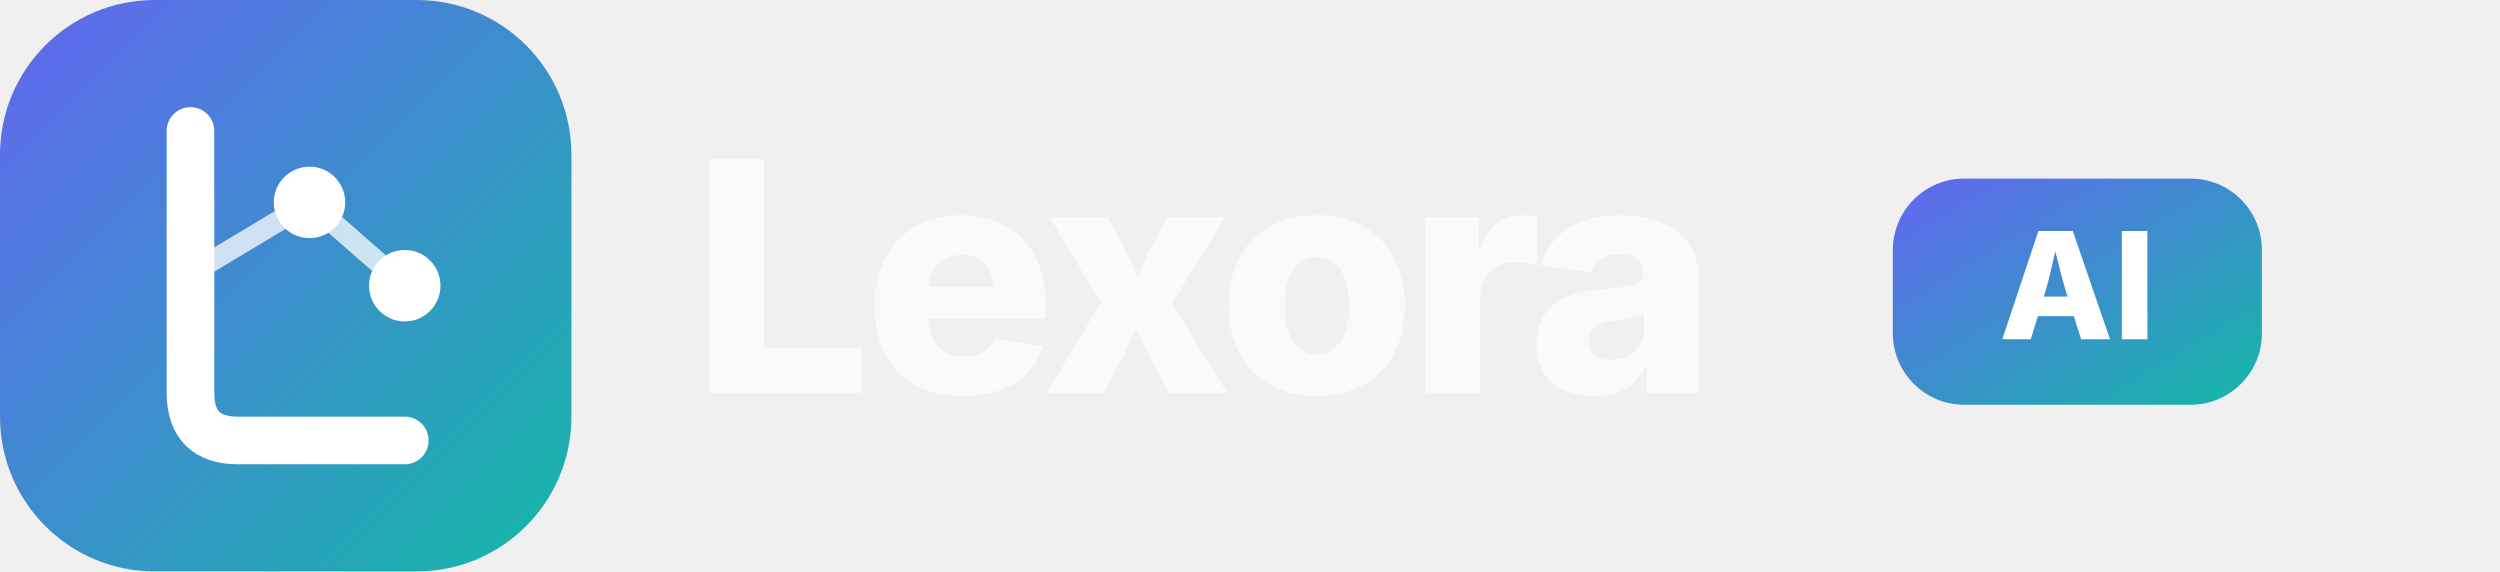
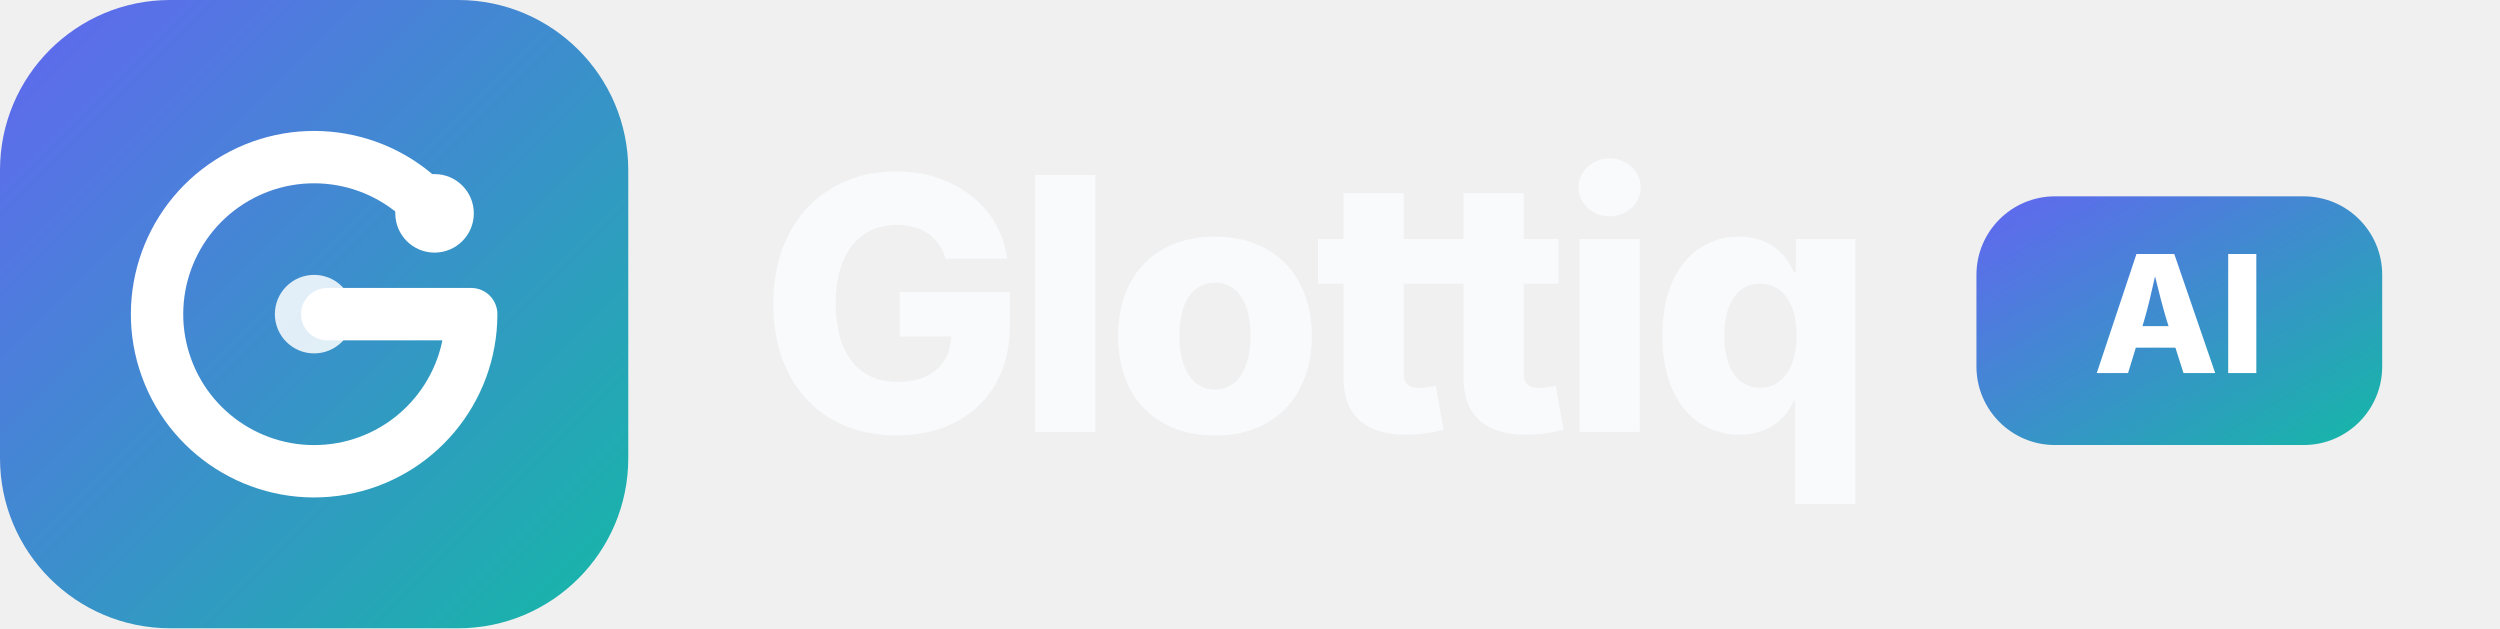
- <svg xmlns="http://www.w3.org/2000/svg" viewBox="0 0 420 96" width="420" height="96" role="img" aria-label="Lexora AI">
+ <svg xmlns="http://www.w3.org/2000/svg" viewBox="0 0 382 96" width="382" height="96" role="img" aria-label="Glottiq">
  <defs>
    <linearGradient id="lx-g" x1="0" y1="0" x2="1" y2="1">
      <stop offset="0" stop-color="#6366F1" />
      <stop offset="1" stop-color="#14B8A6" />
    </linearGradient>
  </defs>
  <rect width="96" height="96" rx="26" fill="url(#lx-g)" />
-   <path d="M32 22 V66 Q32 74 40 74 H68" fill="none" stroke="#fff" stroke-width="8" stroke-linecap="round" stroke-linejoin="round" />
-   <path d="M32 46 L52 34 L68 48" fill="none" stroke="#fff" stroke-opacity=".75" stroke-width="3.5" stroke-linecap="round" stroke-linejoin="round" />
-   <circle cx="52" cy="34" r="6" fill="#fff" />
-   <circle cx="68" cy="48" r="6" fill="#fff" />
-   <text x="116" y="66" font-family="Manrope, Inter, 'Segoe UI', Arial, sans-serif" font-size="54" font-weight="800" letter-spacing="-1.5" fill="#F8FAFC">Lexora</text>
-   <rect x="318" y="30" width="62" height="38" rx="12" fill="url(#lx-g)" />
-   <text x="349" y="57" text-anchor="middle" font-family="Manrope, Inter, 'Segoe UI', Arial, sans-serif" font-size="25" font-weight="800" fill="#fff">AI</text>
+   <path d="M66.4 32.6 A24 24 0 1 0 72 48 H50" fill="none" stroke="#fff" stroke-width="8" stroke-linecap="round" stroke-linejoin="round" />
+   <circle cx="66.4" cy="32.6" r="6" fill="#fff" />
+   <circle cx="48" cy="48" r="6" fill="#fff" fill-opacity=".85" />
+   <text x="116" y="66" font-family="Manrope, Inter, 'Segoe UI', Arial, sans-serif" font-size="54" font-weight="800" letter-spacing="-1.5" textLength="174" lengthAdjust="spacingAndGlyphs" fill="#F8FAFC">Glottiq</text>
+   <rect x="302" y="30" width="62" height="38" rx="12" fill="url(#lx-g)" />
+   <text x="333" y="57" text-anchor="middle" font-family="Manrope, Inter, 'Segoe UI', Arial, sans-serif" font-size="25" font-weight="800" fill="#fff">AI</text>
</svg>
